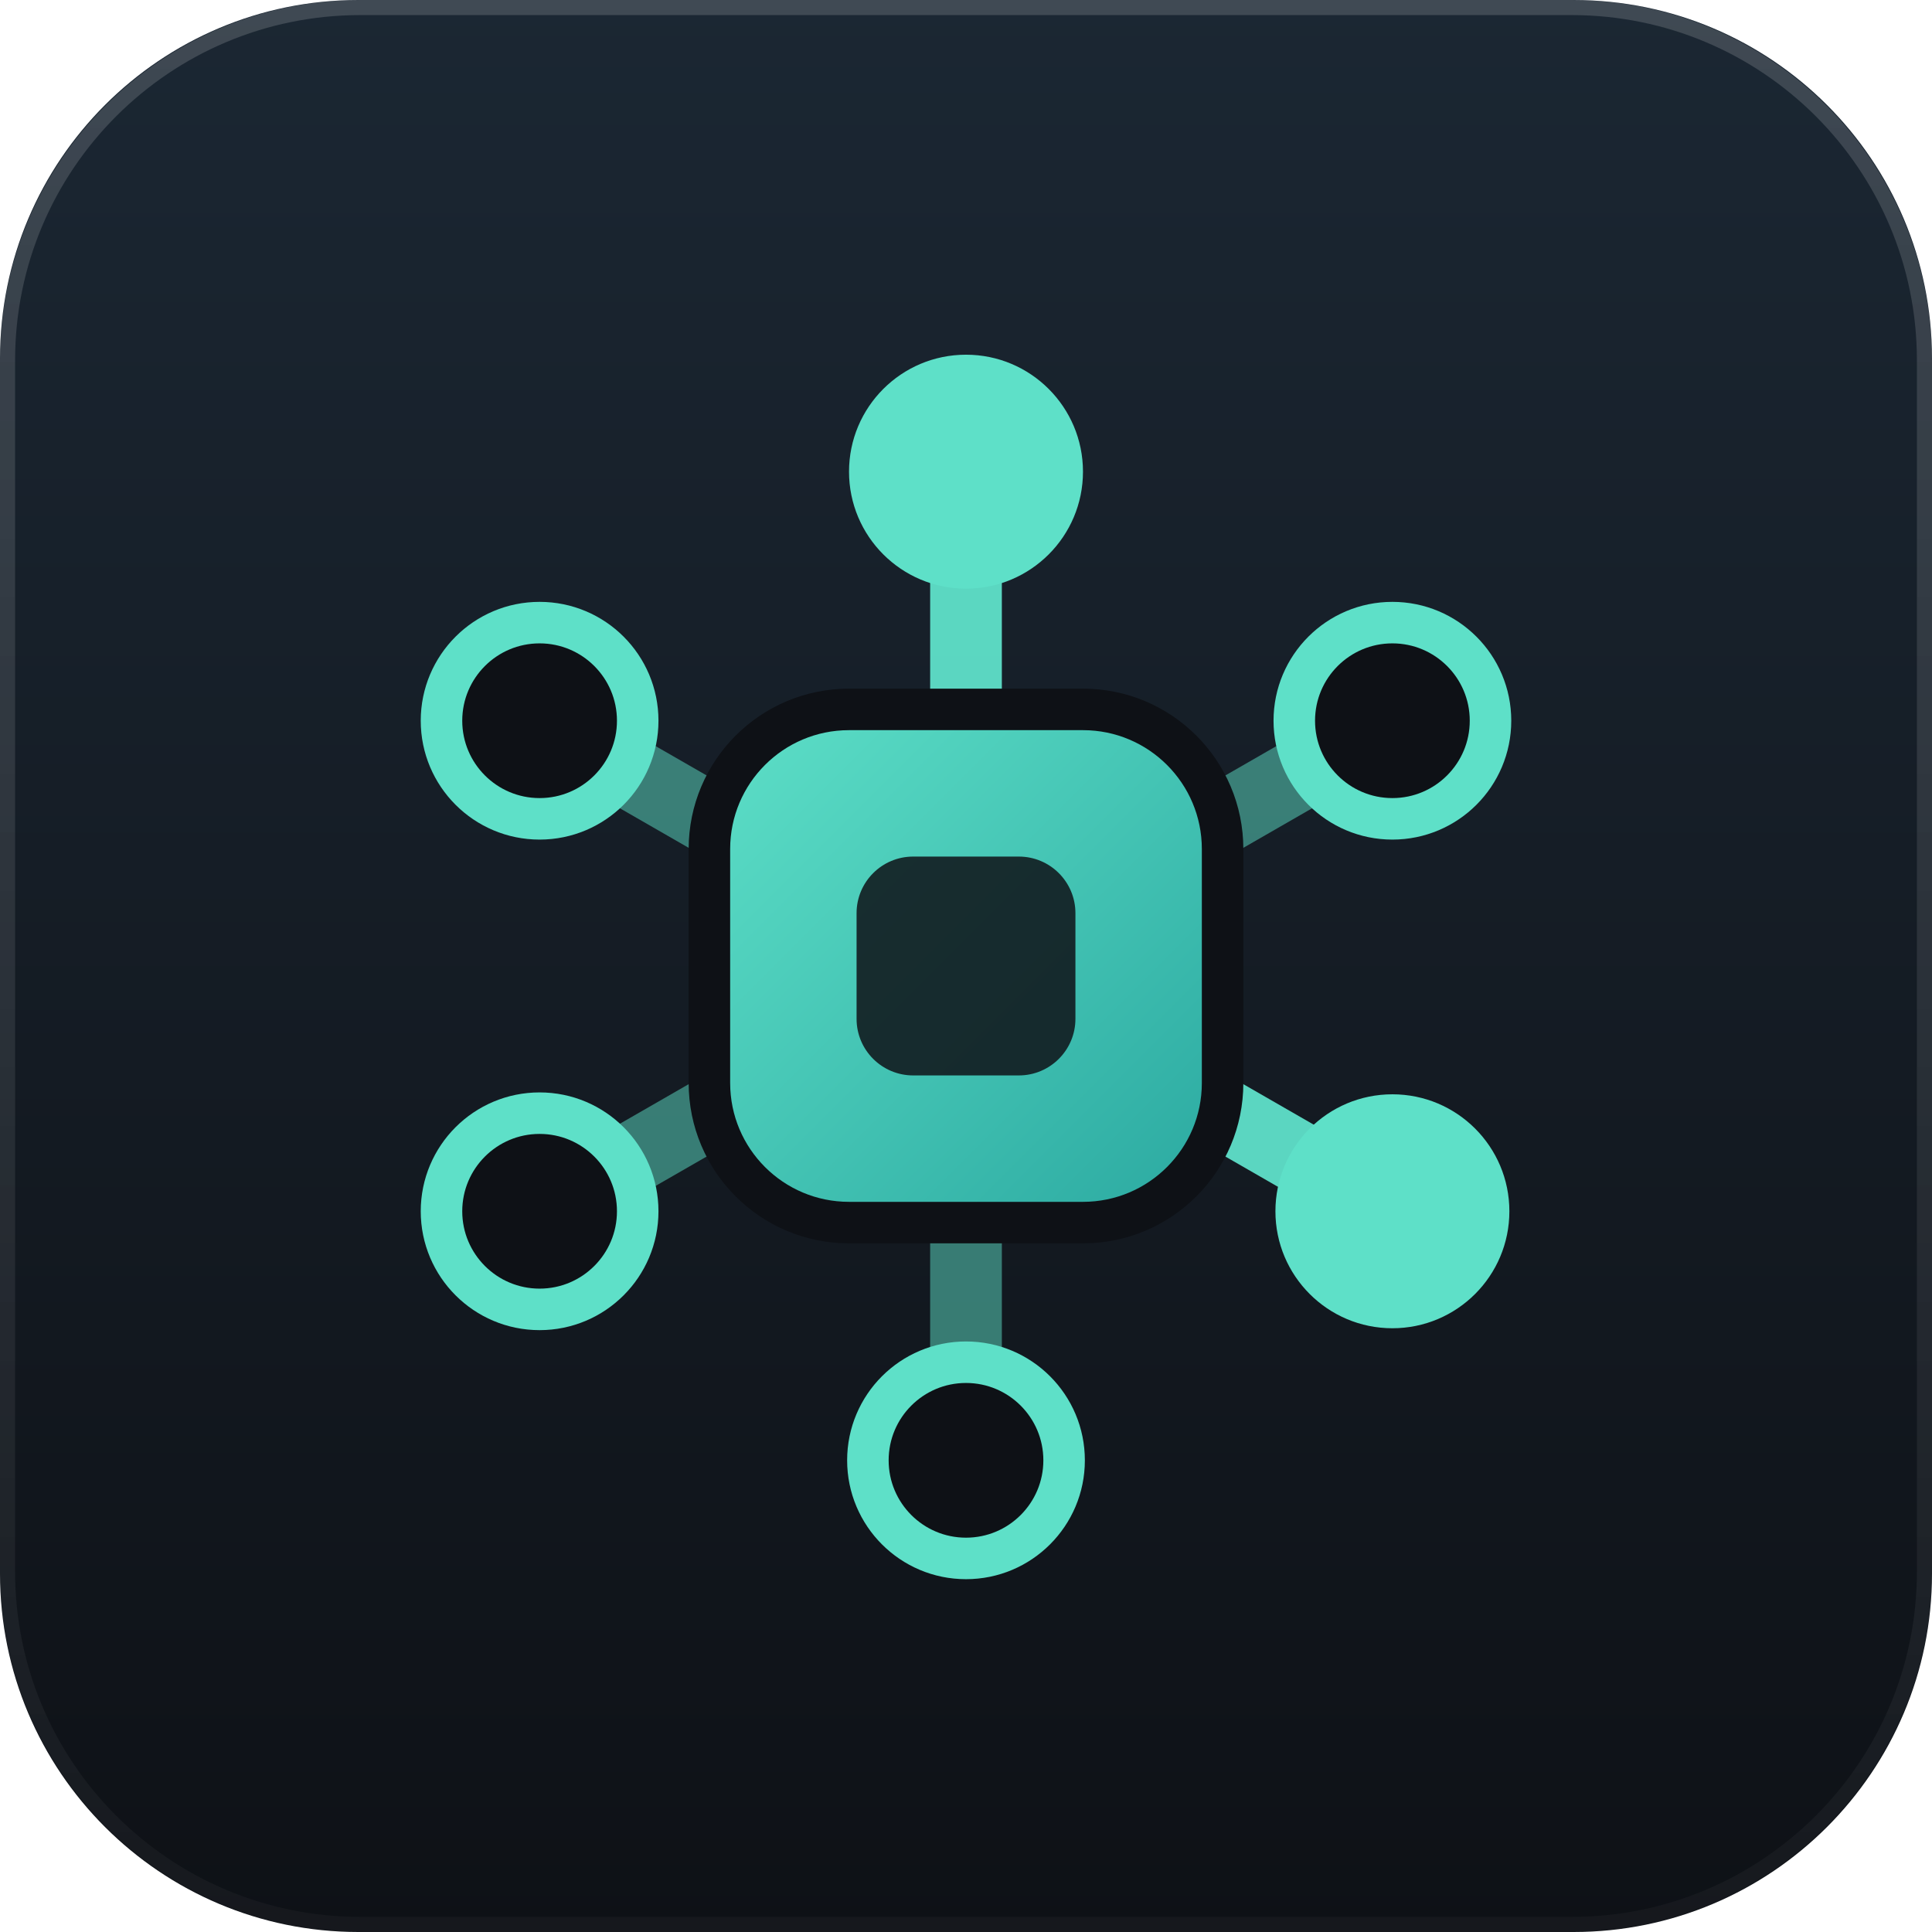
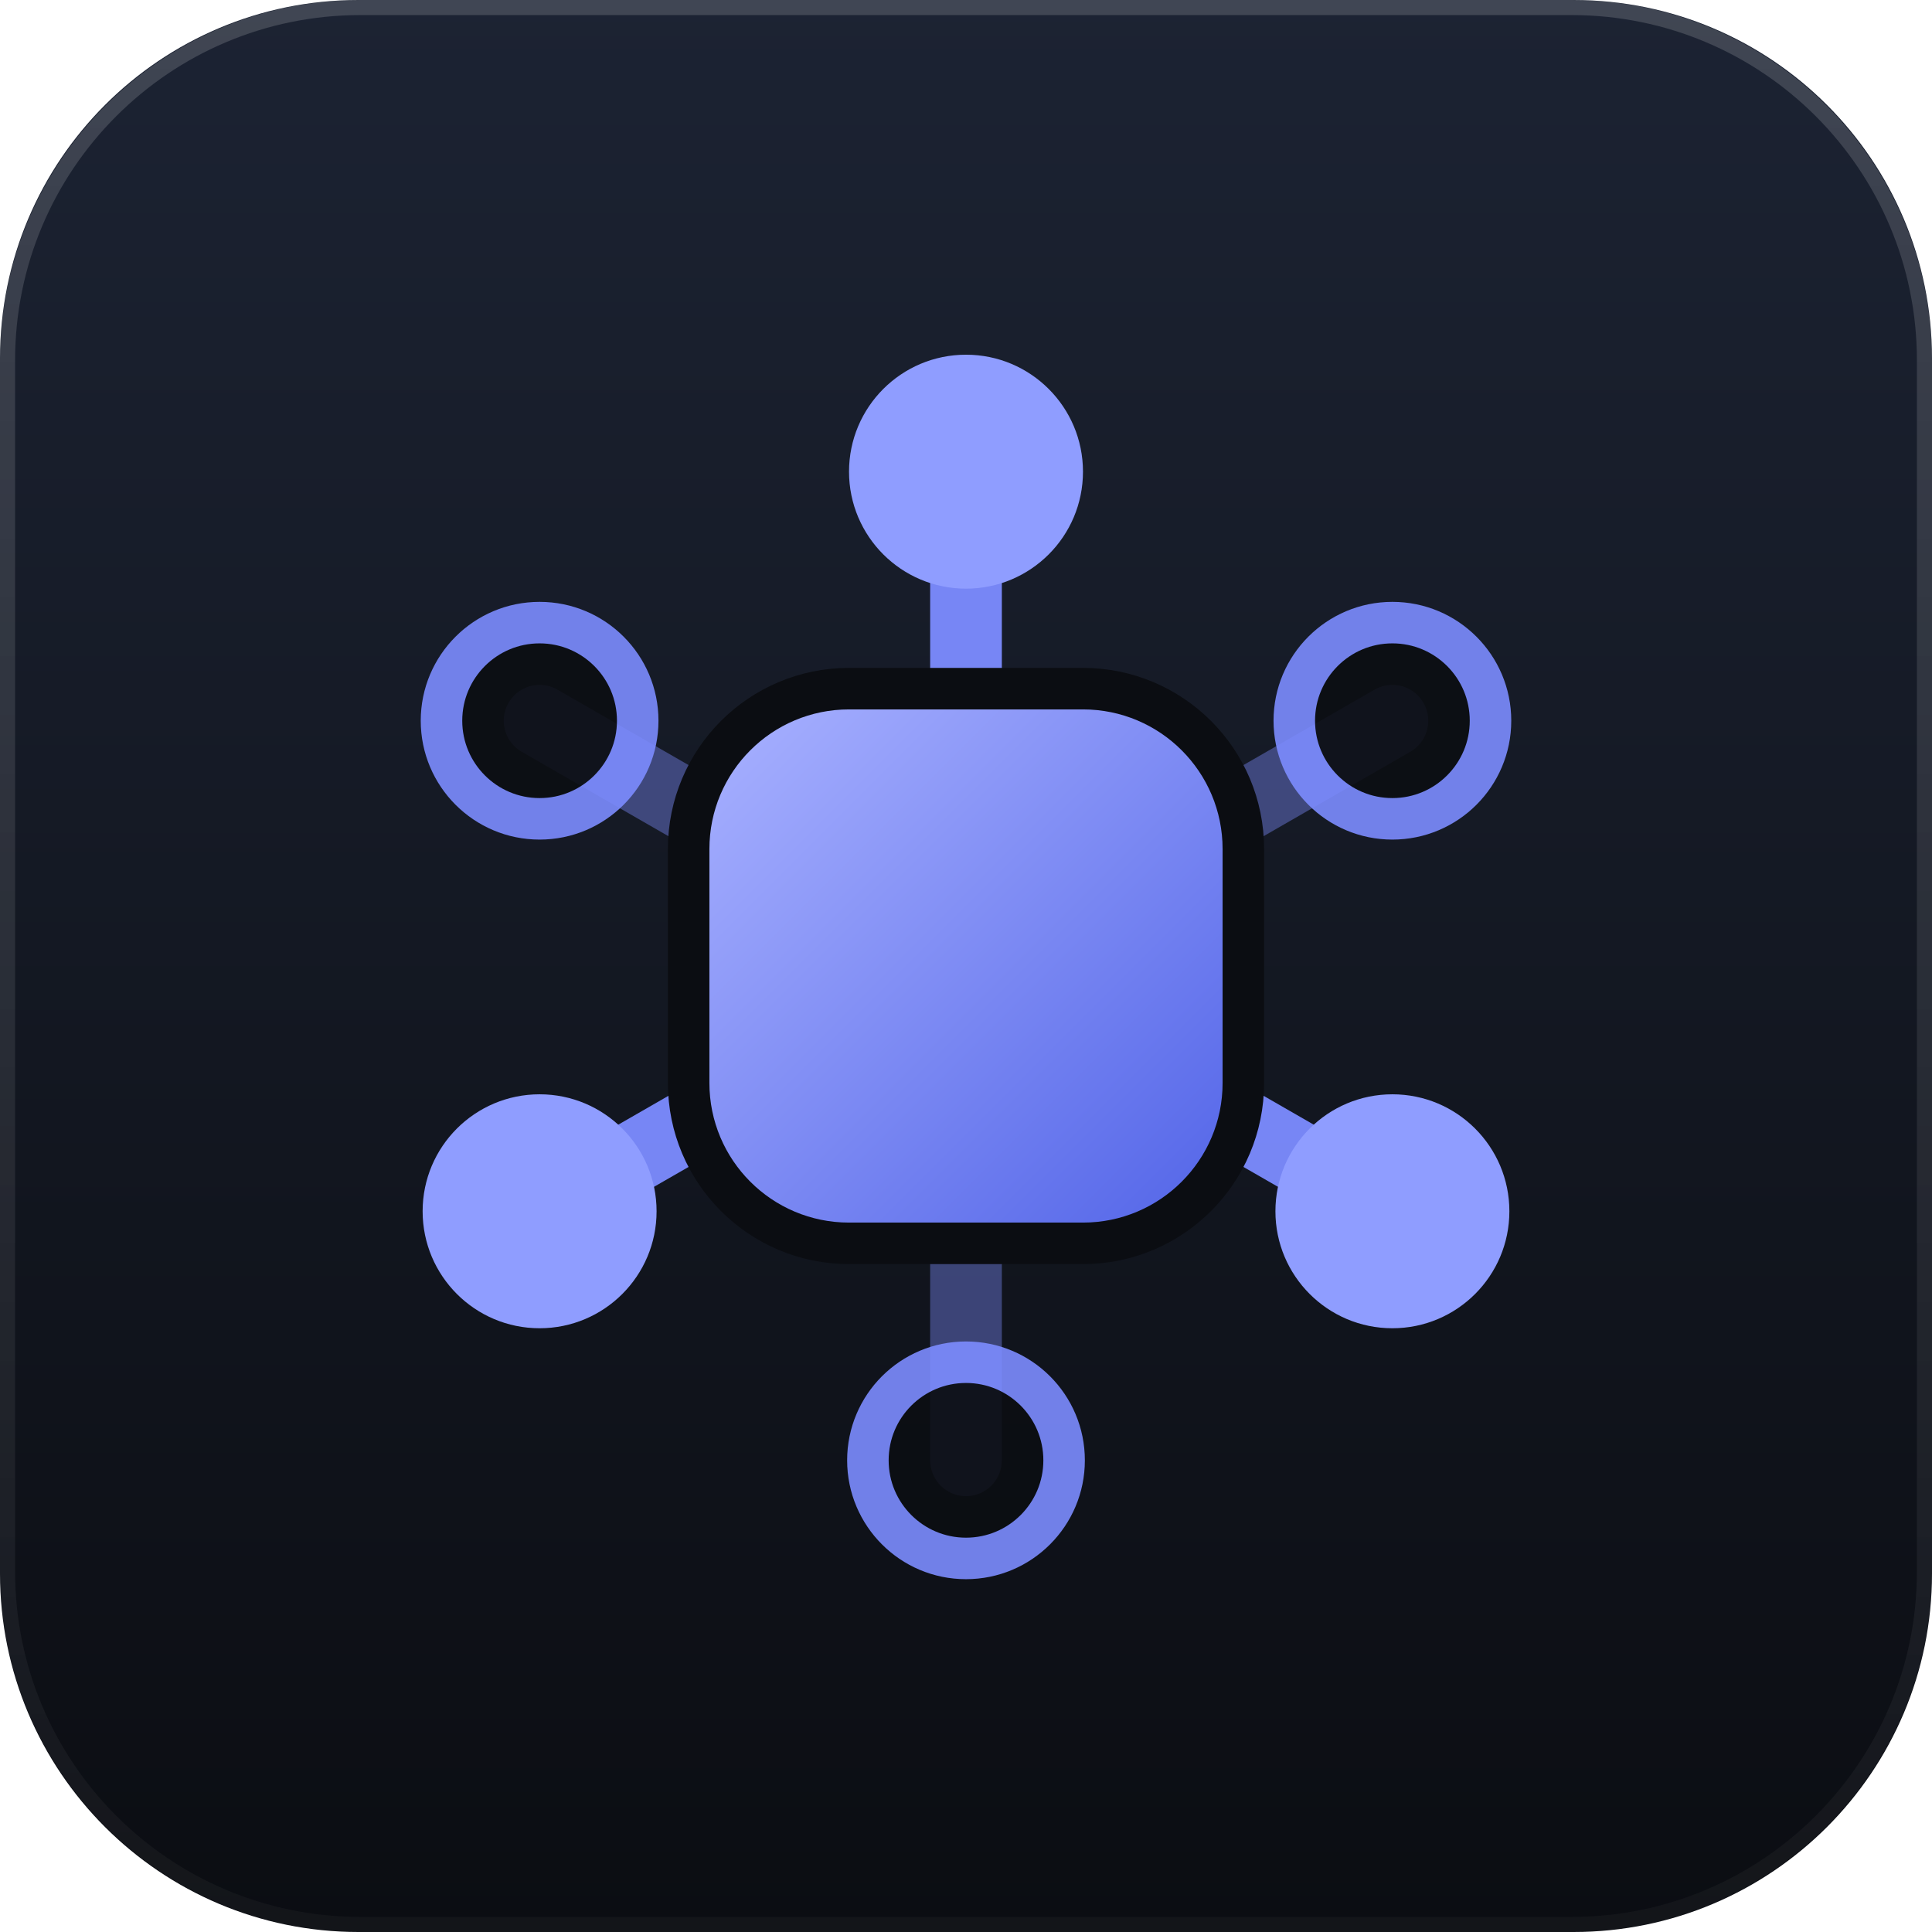
<svg xmlns="http://www.w3.org/2000/svg" viewBox="0 0 1024 1024" width="1024" height="1024">
  <defs>
    <linearGradient id="bg" x1="0" y1="0" x2="0" y2="1">
-       <stop offset="0%" stop-color="#1b2733" />
-       <stop offset="100%" stop-color="#0e1116" />
+       <stop offset="0%" stop-color="#1c2333" />
+       <stop offset="100%" stop-color="#0b0d12" />
    </linearGradient>
    <linearGradient id="core" x1="0" y1="0" x2="1" y2="1">
-       <stop offset="0%" stop-color="#5ee0c8" />
-       <stop offset="100%" stop-color="#2aa8a0" />
+       <stop offset="0%" stop-color="#a8b1ff" />
+       <stop offset="100%" stop-color="#5365e8" />
    </linearGradient>
    <linearGradient id="rim" x1="0" y1="0" x2="0" y2="1">
      <stop offset="0%" stop-color="#ffffff" stop-opacity="0.16" />
      <stop offset="100%" stop-color="#ffffff" stop-opacity="0.03" />
    </linearGradient>
  </defs>
  <rect width="1024" height="1024" rx="190" fill="url(#bg)" />
  <rect x="4" y="4" width="1016" height="1016" rx="187" fill="none" stroke="url(#rim)" stroke-width="8" />
-   <g stroke="#5ee0c8" stroke-width="38" stroke-linecap="round" fill="none">
+   <g stroke="#7c8cff" stroke-width="38" stroke-linecap="round" fill="none">
    <g opacity="0.95">
      <path d="M512 512 L512 250" />
      <path d="M512 512 L738 642" />
+       <path d="M512 512 L286 642" />
    </g>
-     <g opacity="0.5">
+     <g opacity="0.40">
      <path d="M512 512 L286 382" />
      <path d="M512 512 L738 382" />
-       <path d="M512 512 L286 642" />
      <path d="M512 512 L512 774" />
    </g>
  </g>
-   <g>
-     <circle cx="512" cy="250" r="62" fill="#5ee0c8" />
-     <circle cx="738" cy="642" r="62" fill="#5ee0c8" />
-     <g fill="#0e1116" stroke="#5ee0c8" stroke-width="22">
-       <circle cx="286" cy="382" r="52" />
-       <circle cx="738" cy="382" r="52" />
-       <circle cx="286" cy="642" r="52" />
-       <circle cx="512" cy="774" r="52" />
-     </g>
+   <g fill="#8f9dff">
+     <circle cx="512" cy="250" r="62" />
+     <circle cx="738" cy="642" r="62" />
+     <circle cx="286" cy="642" r="62" />
  </g>
+   <g fill="#0b0d12" stroke="#7c8cff" stroke-width="22" opacity="0.9">
+     <circle cx="286" cy="382" r="52" />
+     <circle cx="738" cy="382" r="52" />
+     <circle cx="512" cy="774" r="52" />
+   </g>
+   <rect x="376" y="376" width="272" height="272" rx="74" fill="none" stroke="#0b0d12" stroke-width="44" />
  <rect x="376" y="376" width="272" height="272" rx="74" fill="url(#core)" />
-   <rect x="376" y="376" width="272" height="272" rx="74" fill="none" stroke="#0e1116" stroke-width="22" />
-   <rect x="454" y="454" width="116" height="116" rx="30" fill="#0e1116" opacity="0.85" />
</svg>
